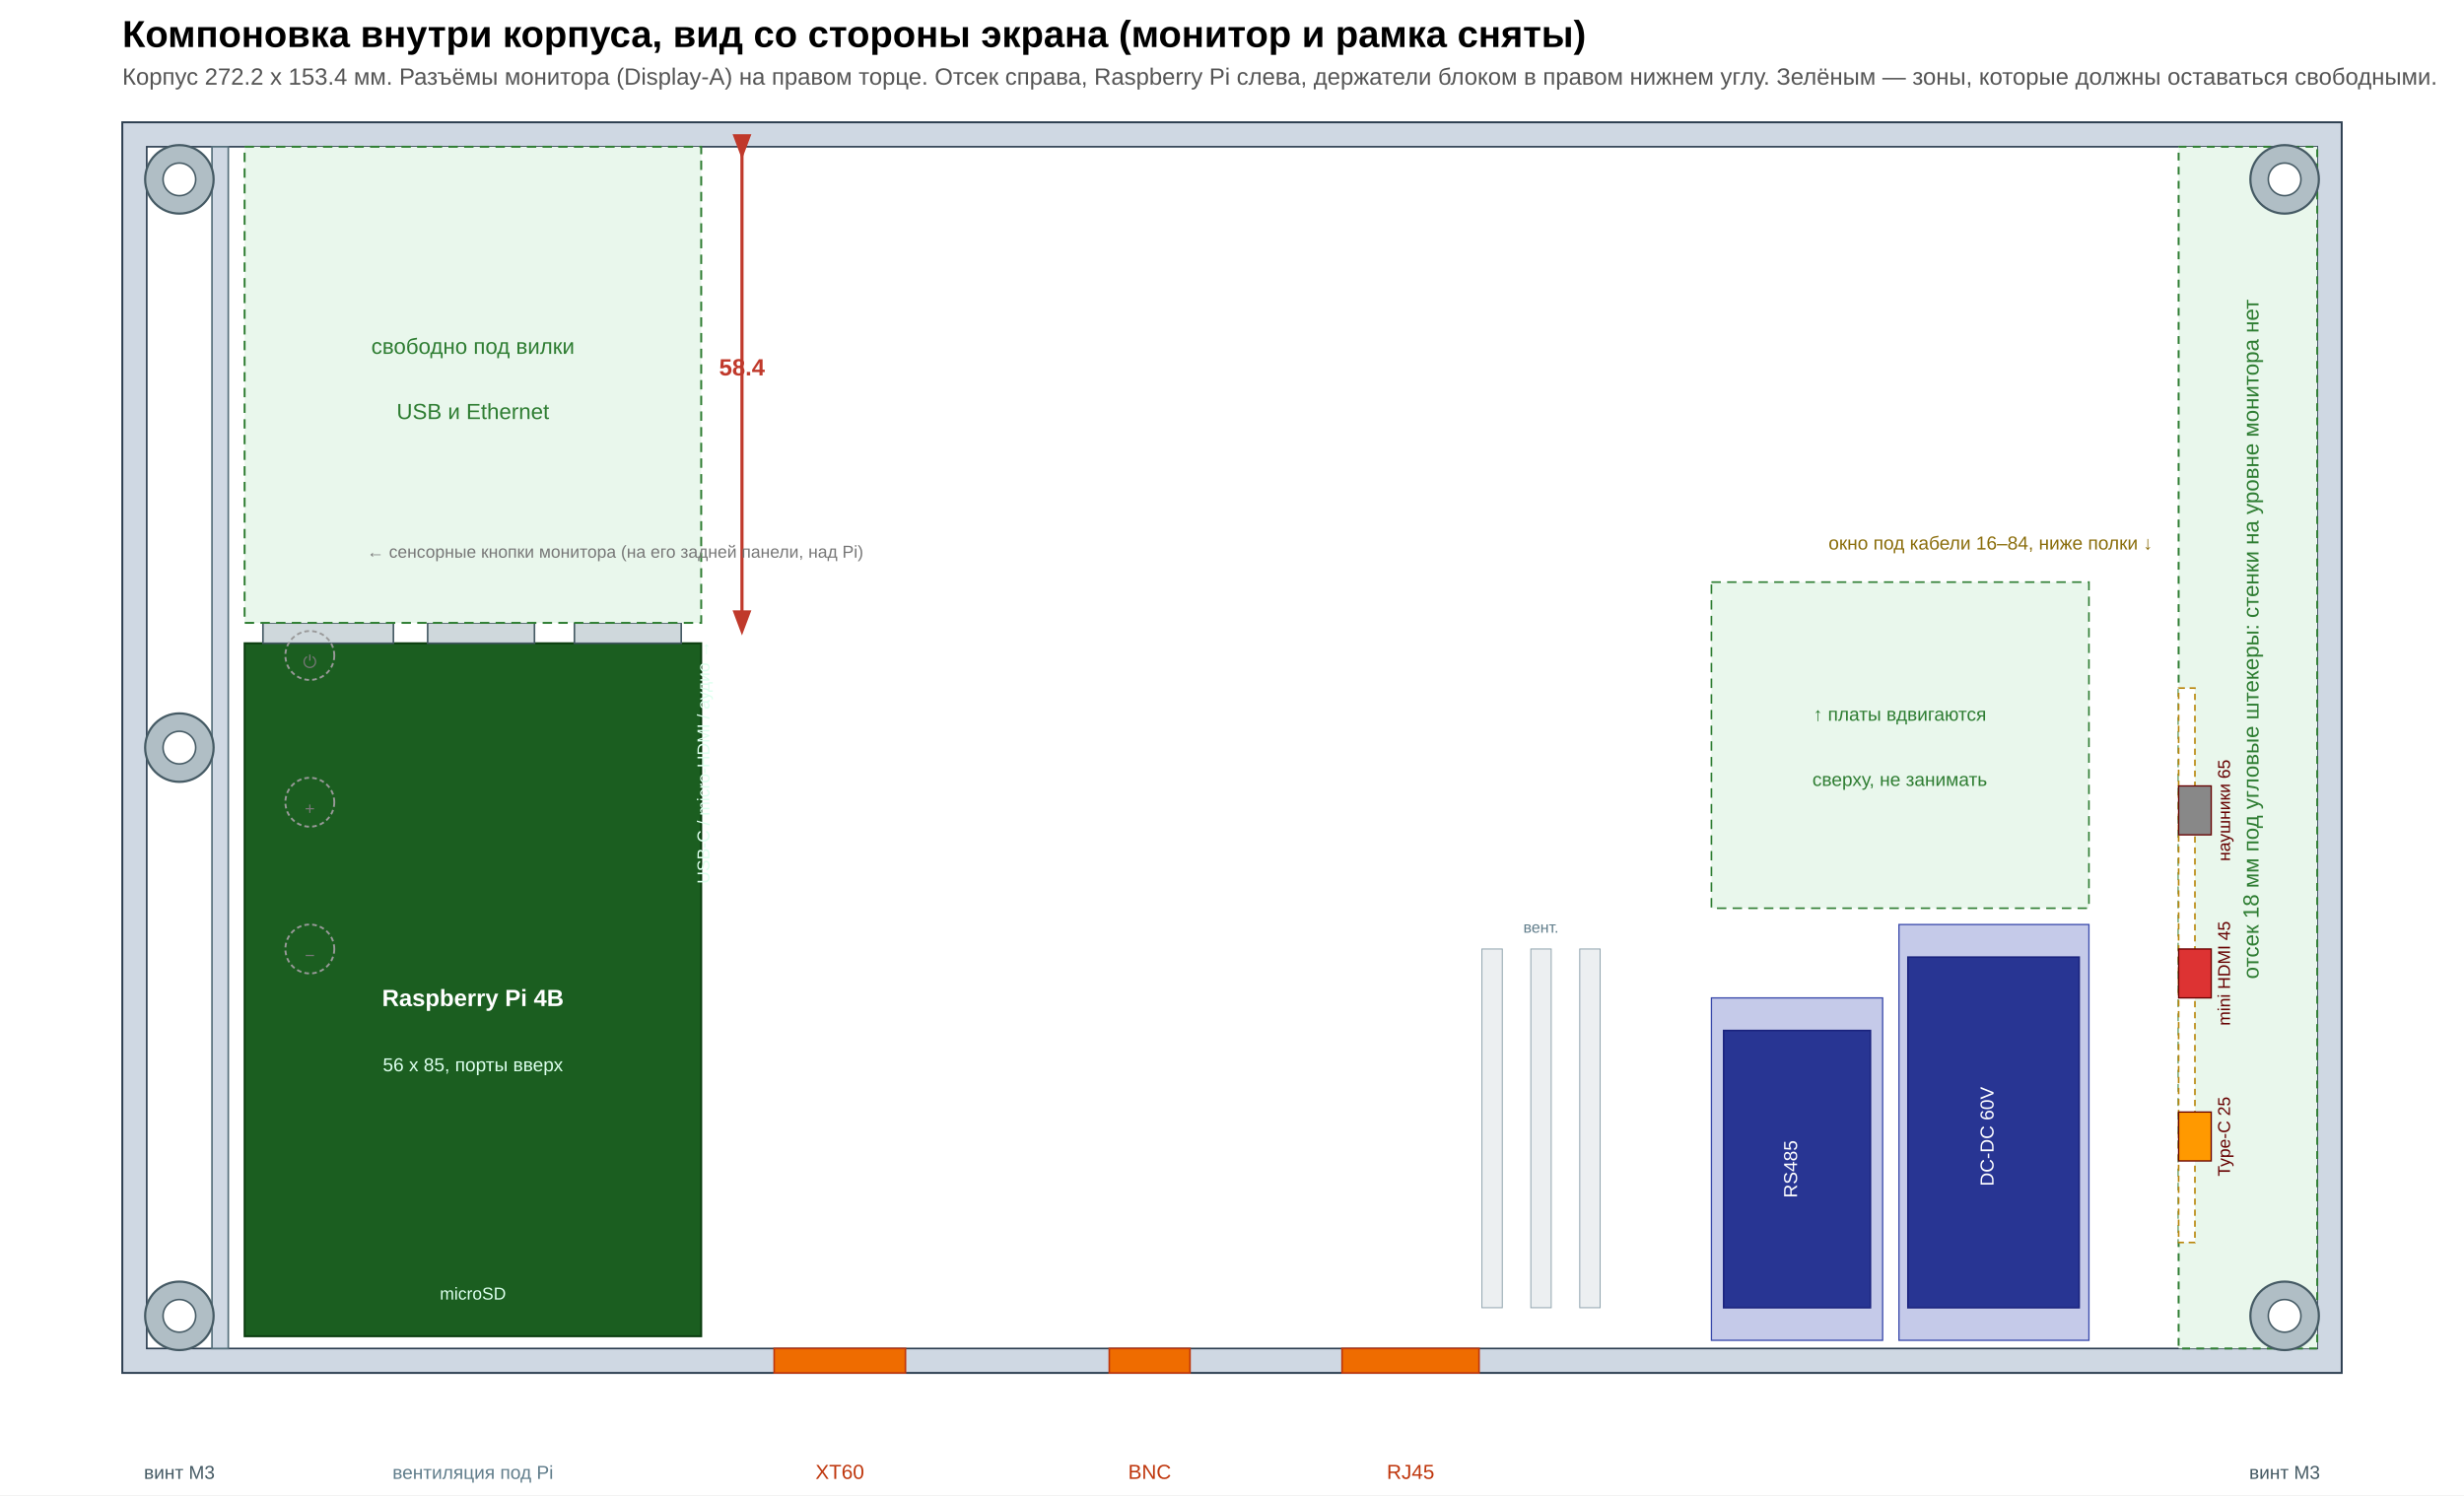
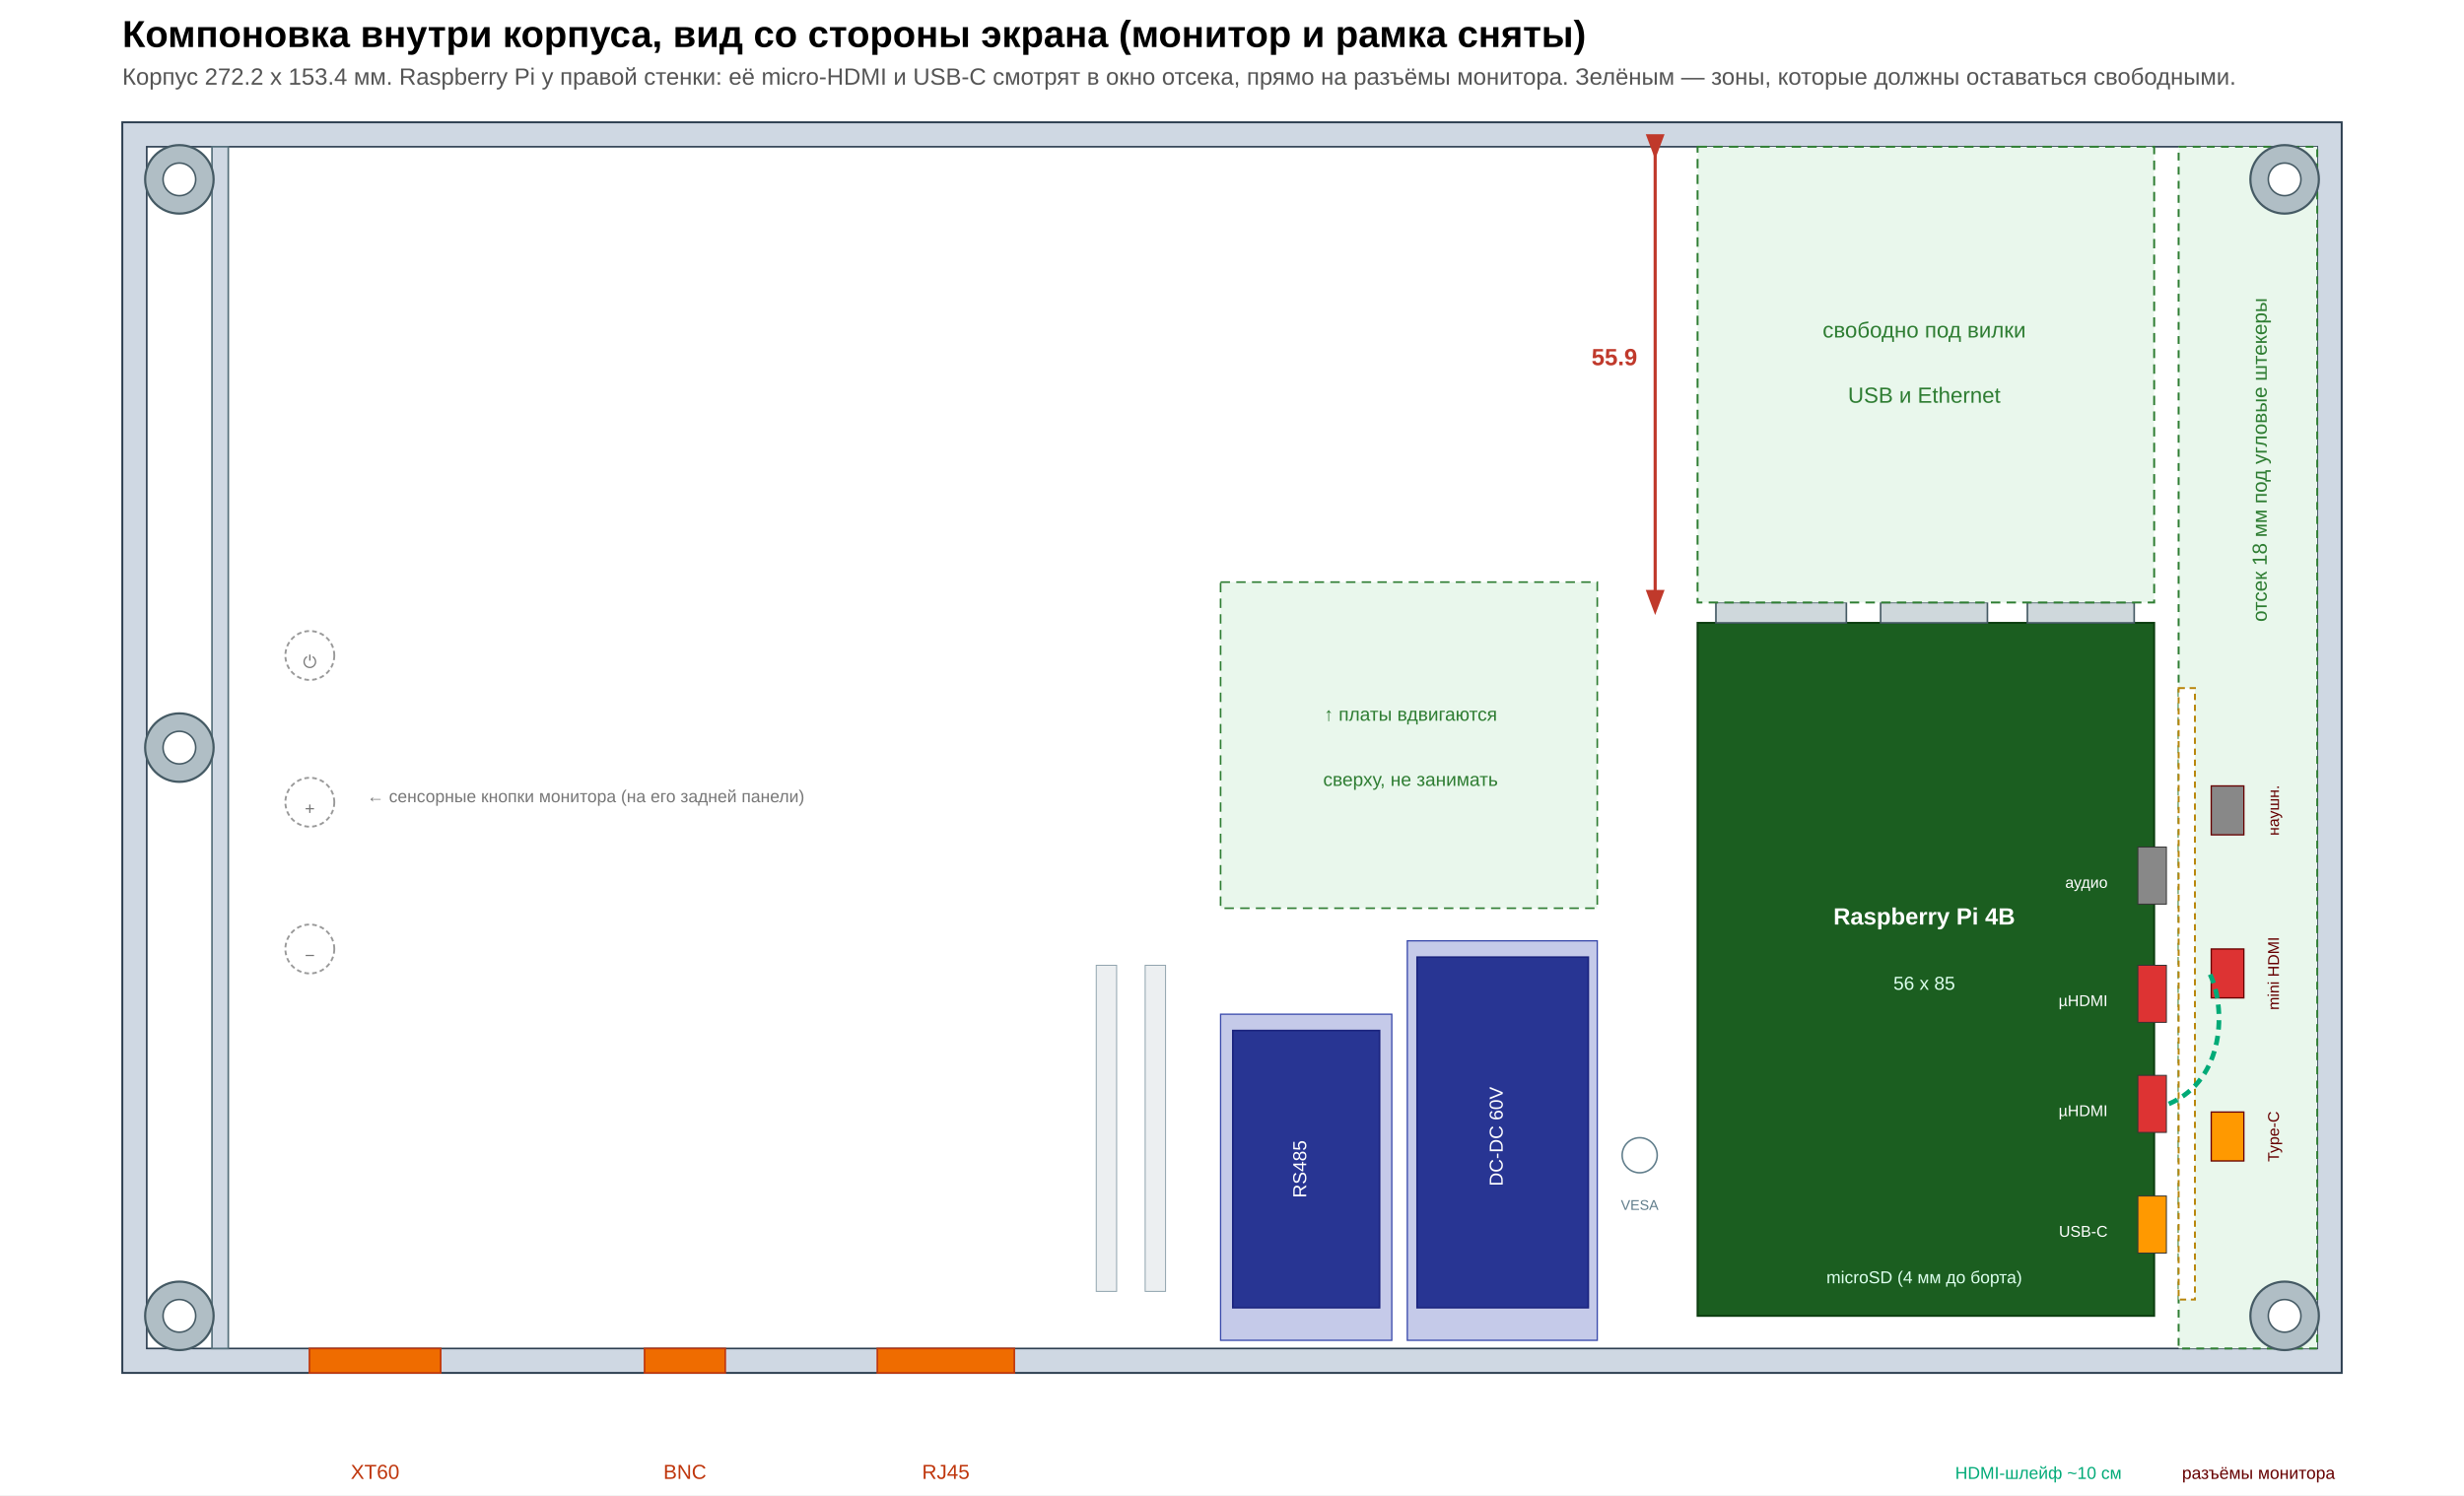
<svg xmlns="http://www.w3.org/2000/svg" width="1571.44" height="953.68" viewBox="-78 -78 1571.44 953.68" font-family="Arial">
  <defs>
    <marker id="a" markerWidth="8" markerHeight="8" refX="4" refY="4" orient="auto">
      <path d="M0,4 L8,1 L8,7 z" fill="#c0392b" />
    </marker>
  </defs>
  <rect x="-78" y="-78" width="100%" height="100%" fill="#fff" />
  <text x="0" y="-48" font-size="24" font-weight="bold">Компоновка внутри корпуса, вид со стороны экрана (монитор и рамка сняты)</text>
-   <text x="0" y="-24" font-size="15" fill="#555">Корпус 272.2 x 153.4 мм. Разъёмы монитора (Display-A) на правом торце. Отсек справа, Raspberry Pi слева, держатели блоком в правом нижнем углу. Зелёным — зоны, которые должны оставаться свободными.</text>
+   <text x="0" y="-24" font-size="15" fill="#555">Корпус 272.2 x 153.4 мм. Raspberry Pi у правой стенки: её micro-HDMI и USB-C смотрят в окно отсека, прямо на разъёмы монитора. Зелёным — зоны, которые должны оставаться свободными.</text>
  <rect x="0.0" y="0.0" width="1415.44" height="797.68" fill="#cfd8e3" stroke="#2c3e50" stroke-width="1.248" />
  <rect x="15.6" y="15.6" width="1384.24" height="766.48" fill="#ffffff" stroke="#2c3e50" stroke-width="1.04" />
  <rect x="1311.44" y="15.6" width="88.4" height="766.48" fill="#e9f7ec" stroke="#2e7d32" stroke-width="1.248" stroke-dasharray="5 4" />
-   <text x="1362.4" y="329.68" font-size="14" fill="#2e7d32" text-anchor="middle" font-weight="normal" transform="rotate(-90 1362.4 329.68)">отсек 18 мм под угловые штекеры: стенки на уровне монитора нет</text>
-   <rect x="1311.44" y="360.88" width="10.4" height="353.6" fill="#ffffff" stroke="#b8860b" stroke-width="1.04" stroke-dasharray="4 3" />
-   <text x="1294.8" y="272.48" font-size="12" fill="#8a6d0b" text-anchor="end" font-weight="normal">окно под кабели 16–84, ниже полки ↓</text>
-   <rect x="1311.44" y="631.28" width="20.8" height="31.2" fill="#f90" stroke="#600" stroke-width="0.832" />
-   <text x="1344.2" y="646.88" font-size="11" fill="#600" text-anchor="middle" font-weight="normal" transform="rotate(-90 1344.2 646.88)">Type-C 25</text>
-   <rect x="1311.44" y="527.28" width="20.8" height="31.2" fill="#d33" stroke="#600" stroke-width="0.832" />
-   <text x="1344.2" y="542.88" font-size="11" fill="#600" text-anchor="middle" font-weight="normal" transform="rotate(-90 1344.2 542.88)">mini HDMI 45</text>
-   <rect x="1311.44" y="423.28" width="20.8" height="31.2" fill="#888" stroke="#600" stroke-width="0.832" />
-   <text x="1344.2" y="438.88" font-size="11" fill="#600" text-anchor="middle" font-weight="normal" transform="rotate(-90 1344.2 438.88)">наушники 65</text>
+   <text x="1367.6" y="215.28" font-size="13" fill="#2e7d32" text-anchor="middle" font-weight="normal" transform="rotate(-90 1367.6 215.28)">отсек 18 мм под угловые штекеры</text>
+   <rect x="1311.44" y="360.88" width="10.4" height="390.0" fill="#ffffff" stroke="#b8860b" stroke-width="1.248" stroke-dasharray="4 3" />
+   <text x="1294.8" y="329.68" font-size="12" fill="#8a6d0b" text-anchor="end" font-weight="normal">окно ниже полки 9–84 ↓</text>
+   <rect x="1332.24" y="631.28" width="20.8" height="31.2" fill="#f90" stroke="#600" stroke-width="0.832" />
+   <text x="1375.4" y="646.88" font-size="10" fill="#600" text-anchor="middle" font-weight="normal" transform="rotate(-90 1375.4 646.88)">Type-C</text>
+   <rect x="1332.24" y="527.28" width="20.8" height="31.2" fill="#d33" stroke="#600" stroke-width="0.832" />
+   <text x="1375.4" y="542.88" font-size="10" fill="#600" text-anchor="middle" font-weight="normal" transform="rotate(-90 1375.4 542.88)">mini HDMI</text>
+   <rect x="1332.24" y="423.28" width="20.8" height="31.2" fill="#888" stroke="#600" stroke-width="0.832" />
+   <text x="1375.4" y="438.88" font-size="10" fill="#600" text-anchor="middle" font-weight="normal" transform="rotate(-90 1375.4 438.88)">наушн.</text>
+   <text x="1362.4" y="865.28" font-size="11" fill="#600" text-anchor="middle" font-weight="normal">разъёмы монитора</text>
  <rect x="57.2" y="15.6" width="10.4" height="766.48" fill="#cfd8e3" stroke="#546e7a" stroke-width="1.04" />
  <circle cx="36.4" cy="761.28" r="21.84" fill="#b0bec5" stroke="#455a64" stroke-width="1.4" />
  <circle cx="36.4" cy="761.28" r="10.4" fill="#fff" stroke="#455a64" stroke-width="1" />
  <circle cx="36.4" cy="398.84" r="21.84" fill="#b0bec5" stroke="#455a64" stroke-width="1.4" />
  <circle cx="36.4" cy="398.84" r="10.4" fill="#fff" stroke="#455a64" stroke-width="1" />
  <circle cx="36.4" cy="36.4" r="21.84" fill="#b0bec5" stroke="#455a64" stroke-width="1.4" />
  <circle cx="36.4" cy="36.4" r="10.4" fill="#fff" stroke="#455a64" stroke-width="1" />
  <circle cx="1379.04" cy="761.28" r="21.84" fill="#b0bec5" stroke="#455a64" stroke-width="1.4" />
  <circle cx="1379.04" cy="761.28" r="10.4" fill="#fff" stroke="#455a64" stroke-width="1" />
  <circle cx="1379.04" cy="36.4" r="21.84" fill="#b0bec5" stroke="#455a64" stroke-width="1.4" />
  <circle cx="1379.04" cy="36.4" r="10.4" fill="#fff" stroke="#455a64" stroke-width="1" />
-   <text x="36.4" y="865.28" font-size="12" fill="#455a64" text-anchor="middle" font-weight="normal">винт M3</text>
-   <text x="1379.04" y="865.28" font-size="12" fill="#455a64" text-anchor="middle" font-weight="normal">винт M3</text>
-   <rect x="78.0" y="332.28" width="291.2" height="442.0" fill="#1b5e20" stroke="#0b3d0f" stroke-width="1.248" />
-   <text x="223.6" y="563.68" font-size="15" fill="#fff" text-anchor="middle" font-weight="bold">Raspberry Pi 4B</text>
-   <text x="223.6" y="605.28" font-size="12" fill="#dfe" text-anchor="middle" font-weight="normal">56 x 85, порты вверх</text>
-   <text x="223.6" y="750.88" font-size="11" fill="#dfe" text-anchor="middle" font-weight="normal">microSD</text>
-   <text x="374.4" y="485.68" font-size="11" fill="#dfe" text-anchor="start" font-weight="normal" transform="rotate(-90 374.4 485.68)">USB-C / micro-HDMI / аудио →</text>
-   <rect x="288.34" y="319.28" width="68.12" height="13.0" fill="#cfd8dc" stroke="#455a64" stroke-width="1.04" />
-   <text x="322.4" y="298.48" font-size="12" fill="#37474f" text-anchor="middle" font-weight="normal">USB</text>
-   <rect x="194.74" y="319.28" width="68.12" height="13.0" fill="#cfd8dc" stroke="#455a64" stroke-width="1.04" />
-   <text x="228.8" y="298.48" font-size="12" fill="#37474f" text-anchor="middle" font-weight="normal">USB</text>
-   <rect x="89.7" y="319.28" width="83.2" height="13.0" fill="#cfd8dc" stroke="#455a64" stroke-width="1.04" />
-   <text x="131.3" y="298.48" font-size="12" fill="#37474f" text-anchor="middle" font-weight="normal">ETH</text>
-   <rect x="78.0" y="15.6" width="291.2" height="303.68" fill="#e9f7ec" stroke="#2e7d32" stroke-width="1.248" stroke-dasharray="6 4" />
-   <text x="223.6" y="147.68" font-size="14" fill="#2e7d32" text-anchor="middle" font-weight="normal">свободно под вилки</text>
-   <text x="223.6" y="189.28" font-size="14" fill="#2e7d32" text-anchor="middle" font-weight="normal">USB и Ethernet</text>
-   <line x1="395.2" y1="319.28" x2="395.2" y2="15.6" stroke="#c0392b" stroke-width="2" marker-start="url(#a)" marker-end="url(#a)" />
-   <text x="395.2" y="161.44" font-size="15" font-weight="bold" fill="#c0392b" text-anchor="middle">58.4</text>
-   <rect x="1133.08" y="511.68" width="121.16" height="265.2" fill="#c5cae9" stroke="#3949ab" stroke-width="0.832" />
-   <rect x="1138.8" y="532.48" width="109.2" height="223.6" fill="#283593" stroke="#1a237e" stroke-width="1.04" />
-   <text x="1193.4" y="646.88" font-size="12" fill="#fff" text-anchor="middle" font-weight="normal" transform="rotate(-90 1193.4 646.88)">DC-DC 60V</text>
-   <rect x="1013.48" y="558.48" width="109.2" height="218.4" fill="#c5cae9" stroke="#3949ab" stroke-width="0.832" />
-   <rect x="1021.28" y="579.28" width="93.6" height="176.8" fill="#283593" stroke="#1a237e" stroke-width="1.04" />
-   <text x="1068.08" y="667.68" font-size="12" fill="#fff" text-anchor="middle" font-weight="normal" transform="rotate(-90 1068.08 667.68)">RS485</text>
-   <rect x="1013.48" y="293.28" width="240.76" height="208.0" fill="#e9f7ec" stroke="#2e7d32" stroke-width="1.04" stroke-dasharray="6 4" />
-   <text x="1133.6" y="381.68" font-size="12" fill="#2e7d32" text-anchor="middle" font-weight="normal">↑ платы вдвигаются</text>
-   <text x="1133.6" y="423.28" font-size="12" fill="#2e7d32" text-anchor="middle" font-weight="normal">сверху, не занимать</text>
-   <rect x="867.1" y="527.28" width="13.0" height="228.8" fill="#eceff1" stroke="#90a4ae" stroke-width="0.624" />
-   <rect x="898.3" y="527.28" width="13.0" height="228.8" fill="#eceff1" stroke="#90a4ae" stroke-width="0.624" />
-   <rect x="929.5" y="527.28" width="13.0" height="228.8" fill="#eceff1" stroke="#90a4ae" stroke-width="0.624" />
-   <text x="904.8" y="516.88" font-size="10" fill="#607d8b" text-anchor="middle" font-weight="normal">вент.</text>
-   <rect x="415.74" y="782.08" width="83.72" height="15.6" fill="#ef6c00" stroke="#bf360c" stroke-width="1.04" />
-   <text x="457.6" y="865.28" font-size="13" fill="#bf360c" text-anchor="middle" font-weight="normal">XT60</text>
-   <rect x="629.46" y="782.08" width="51.48" height="15.6" fill="#ef6c00" stroke="#bf360c" stroke-width="1.04" />
-   <text x="655.2" y="865.28" font-size="13" fill="#bf360c" text-anchor="middle" font-weight="normal">BNC</text>
-   <rect x="777.92" y="782.08" width="87.36" height="15.6" fill="#ef6c00" stroke="#bf360c" stroke-width="1.04" />
-   <text x="821.6" y="865.28" font-size="13" fill="#bf360c" text-anchor="middle" font-weight="normal">RJ45</text>
-   <text x="223.6" y="865.28" font-size="12" fill="#607d8b" text-anchor="middle" font-weight="normal">вентиляция под Pi</text>
+   <rect x="1004.64" y="319.28" width="291.2" height="442.0" fill="#1b5e20" stroke="#0b3d0f" stroke-width="1.248" />
+   <text x="1149.2" y="511.68" font-size="15" fill="#fff" text-anchor="middle" font-weight="bold">Raspberry Pi 4B</text>
+   <text x="1149.2" y="553.28" font-size="12" fill="#dfe" text-anchor="middle" font-weight="normal">56 x 85</text>
+   <text x="1149.2" y="740.48" font-size="11" fill="#dfe" text-anchor="middle" font-weight="normal">microSD (4 мм до борта)</text>
+   <rect x="1285.44" y="684.84" width="18.2" height="36.4" fill="#f90" stroke="#333" stroke-width="0.624" />
+   <text x="1266.2" y="710.84" font-size="10" fill="#fff" text-anchor="end" font-weight="normal">USB-C</text>
+   <rect x="1285.44" y="607.88" width="18.2" height="36.4" fill="#d33" stroke="#333" stroke-width="0.624" />
+   <text x="1266.2" y="633.88" font-size="10" fill="#fff" text-anchor="end" font-weight="normal">µHDMI</text>
+   <rect x="1285.44" y="537.68" width="18.2" height="36.4" fill="#d33" stroke="#333" stroke-width="0.624" />
+   <text x="1266.2" y="563.68" font-size="10" fill="#fff" text-anchor="end" font-weight="normal">µHDMI</text>
+   <rect x="1285.44" y="462.28" width="18.2" height="36.4" fill="#888" stroke="#333" stroke-width="0.624" />
+   <text x="1266.2" y="488.28" font-size="10" fill="#fff" text-anchor="end" font-weight="normal">аудио</text>
+   <path d="M 1305.2 626.08 C 1341.6 610.48, 1341.6 563.68, 1331.2 542.88" stroke="#0a7" stroke-width="3" fill="none" stroke-dasharray="6 4" />
+   <text x="1222.0" y="865.28" font-size="11" fill="#0a7" text-anchor="middle" font-weight="normal">HDMI-шлейф ~10 см</text>
+   <rect x="1214.98" y="306.28" width="68.12" height="13.0" fill="#cfd8dc" stroke="#455a64" stroke-width="1.04" />
+   <text x="1249.04" y="288.08" font-size="12" fill="#37474f" text-anchor="middle" font-weight="normal">USB</text>
+   <rect x="1121.38" y="306.28" width="68.12" height="13.0" fill="#cfd8dc" stroke="#455a64" stroke-width="1.04" />
+   <text x="1155.44" y="288.08" font-size="12" fill="#37474f" text-anchor="middle" font-weight="normal">USB</text>
+   <rect x="1016.34" y="306.28" width="83.2" height="13.0" fill="#cfd8dc" stroke="#455a64" stroke-width="1.04" />
+   <text x="1057.94" y="288.08" font-size="12" fill="#37474f" text-anchor="middle" font-weight="normal">ETH</text>
+   <rect x="1004.64" y="15.6" width="291.2" height="290.68" fill="#e9f7ec" stroke="#2e7d32" stroke-width="1.248" stroke-dasharray="6 4" />
+   <text x="1149.2" y="137.28" font-size="14" fill="#2e7d32" text-anchor="middle" font-weight="normal">свободно под вилки</text>
+   <text x="1149.2" y="178.88" font-size="14" fill="#2e7d32" text-anchor="middle" font-weight="normal">USB и Ethernet</text>
+   <line x1="977.6" y1="306.28" x2="977.6" y2="15.6" stroke="#c0392b" stroke-width="2" marker-start="url(#a)" marker-end="url(#a)" />
+   <text x="951.6" y="154.94" font-size="15" font-weight="bold" fill="#c0392b" text-anchor="middle">55.9</text>
+   <rect x="819.52" y="522.08" width="121.16" height="254.8" fill="#c5cae9" stroke="#3949ab" stroke-width="0.832" />
+   <rect x="825.76" y="532.48" width="109.2" height="223.6" fill="#283593" stroke="#1a237e" stroke-width="1.04" />
+   <text x="880.36" y="646.88" font-size="12" fill="#fff" text-anchor="middle" font-weight="normal" transform="rotate(-90 880.36 646.88)">DC-DC 60V</text>
+   <rect x="700.44" y="568.88" width="109.2" height="208.0" fill="#c5cae9" stroke="#3949ab" stroke-width="0.832" />
+   <rect x="708.24" y="579.28" width="93.6" height="176.8" fill="#283593" stroke="#1a237e" stroke-width="1.04" />
+   <text x="755.04" y="667.68" font-size="12" fill="#fff" text-anchor="middle" font-weight="normal" transform="rotate(-90 755.04 667.68)">RS485</text>
+   <rect x="700.44" y="293.28" width="240.24" height="208.0" fill="#e9f7ec" stroke="#2e7d32" stroke-width="1.04" stroke-dasharray="6 4" />
+   <text x="821.6" y="381.68" font-size="12" fill="#2e7d32" text-anchor="middle" font-weight="normal">↑ платы вдвигаются</text>
+   <text x="821.6" y="423.28" font-size="12" fill="#2e7d32" text-anchor="middle" font-weight="normal">сверху, не занимать</text>
+   <rect x="621.14" y="537.68" width="13.0" height="208.0" fill="#eceff1" stroke="#90a4ae" stroke-width="0.624" />
+   <rect x="652.34" y="537.68" width="13.0" height="208.0" fill="#eceff1" stroke="#90a4ae" stroke-width="0.624" />
+   <circle cx="967.72" cy="658.84" r="11.18" fill="#fff" stroke="#607d8b" stroke-width="1" />
+   <text x="967.72" y="693.68" font-size="9" fill="#607d8b" text-anchor="middle" font-weight="normal">VESA</text>
+   <rect x="119.34" y="782.08" width="83.72" height="15.6" fill="#ef6c00" stroke="#bf360c" stroke-width="1.04" />
+   <text x="161.2" y="865.28" font-size="13" fill="#bf360c" text-anchor="middle" font-weight="normal">XT60</text>
+   <rect x="333.06" y="782.08" width="51.48" height="15.6" fill="#ef6c00" stroke="#bf360c" stroke-width="1.04" />
+   <text x="358.8" y="865.28" font-size="13" fill="#bf360c" text-anchor="middle" font-weight="normal">BNC</text>
+   <rect x="481.52" y="782.08" width="87.36" height="15.6" fill="#ef6c00" stroke="#bf360c" stroke-width="1.04" />
+   <text x="525.2" y="865.28" font-size="13" fill="#bf360c" text-anchor="middle" font-weight="normal">RJ45</text>
  <circle cx="119.6" cy="527.28" r="15.6" fill="none" stroke="#999" stroke-width="1.2" stroke-dasharray="3 2" />
  <text x="119.6" y="535.08" font-size="11" fill="#777" text-anchor="middle" font-weight="normal">−</text>
  <circle cx="119.6" cy="433.68" r="15.6" fill="none" stroke="#999" stroke-width="1.2" stroke-dasharray="3 2" />
  <text x="119.6" y="441.48" font-size="11" fill="#777" text-anchor="middle" font-weight="normal">+</text>
  <circle cx="119.6" cy="340.08" r="15.6" fill="none" stroke="#999" stroke-width="1.2" stroke-dasharray="3 2" />
  <text x="119.6" y="347.88" font-size="11" fill="#777" text-anchor="middle" font-weight="normal">⏻</text>
-   <text x="156.0" y="277.68" font-size="11" fill="#777" text-anchor="start" font-weight="normal">← сенсорные кнопки монитора (на его задней панели, над Pi)</text>
+   <text x="156.0" y="433.68" font-size="11" fill="#777" text-anchor="start" font-weight="normal">← сенсорные кнопки монитора (на его задней панели)</text>
</svg>
